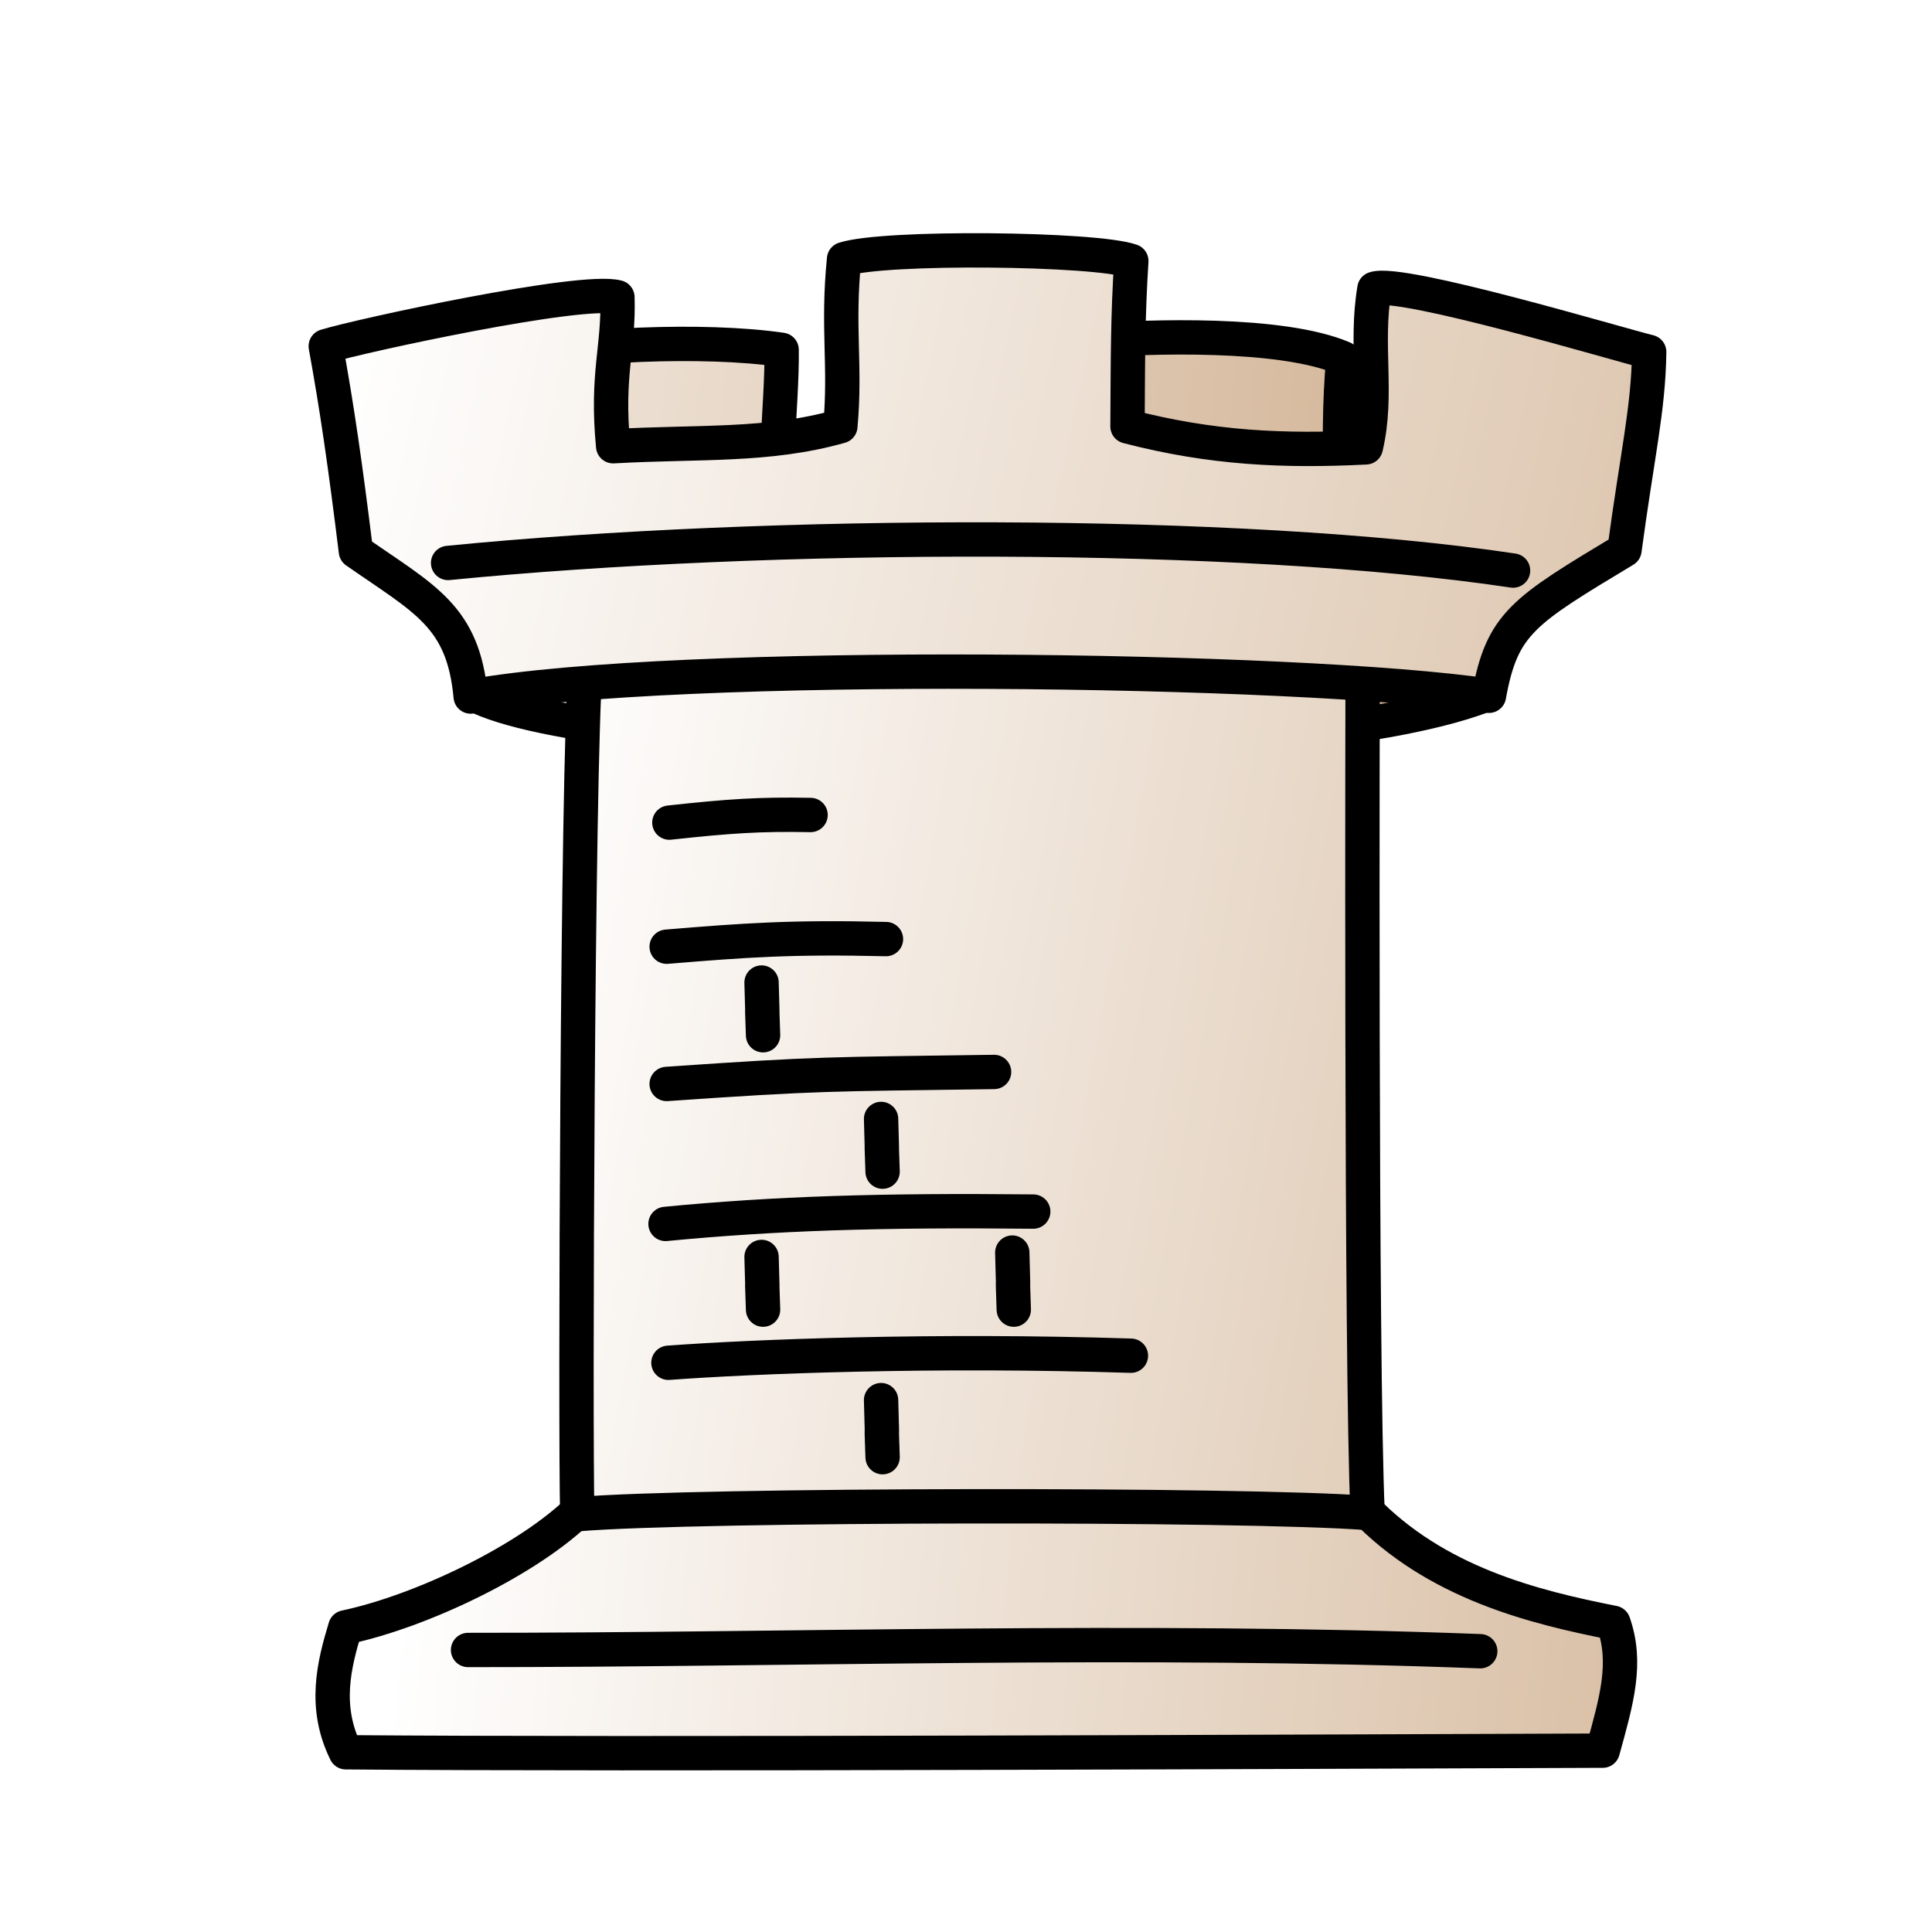
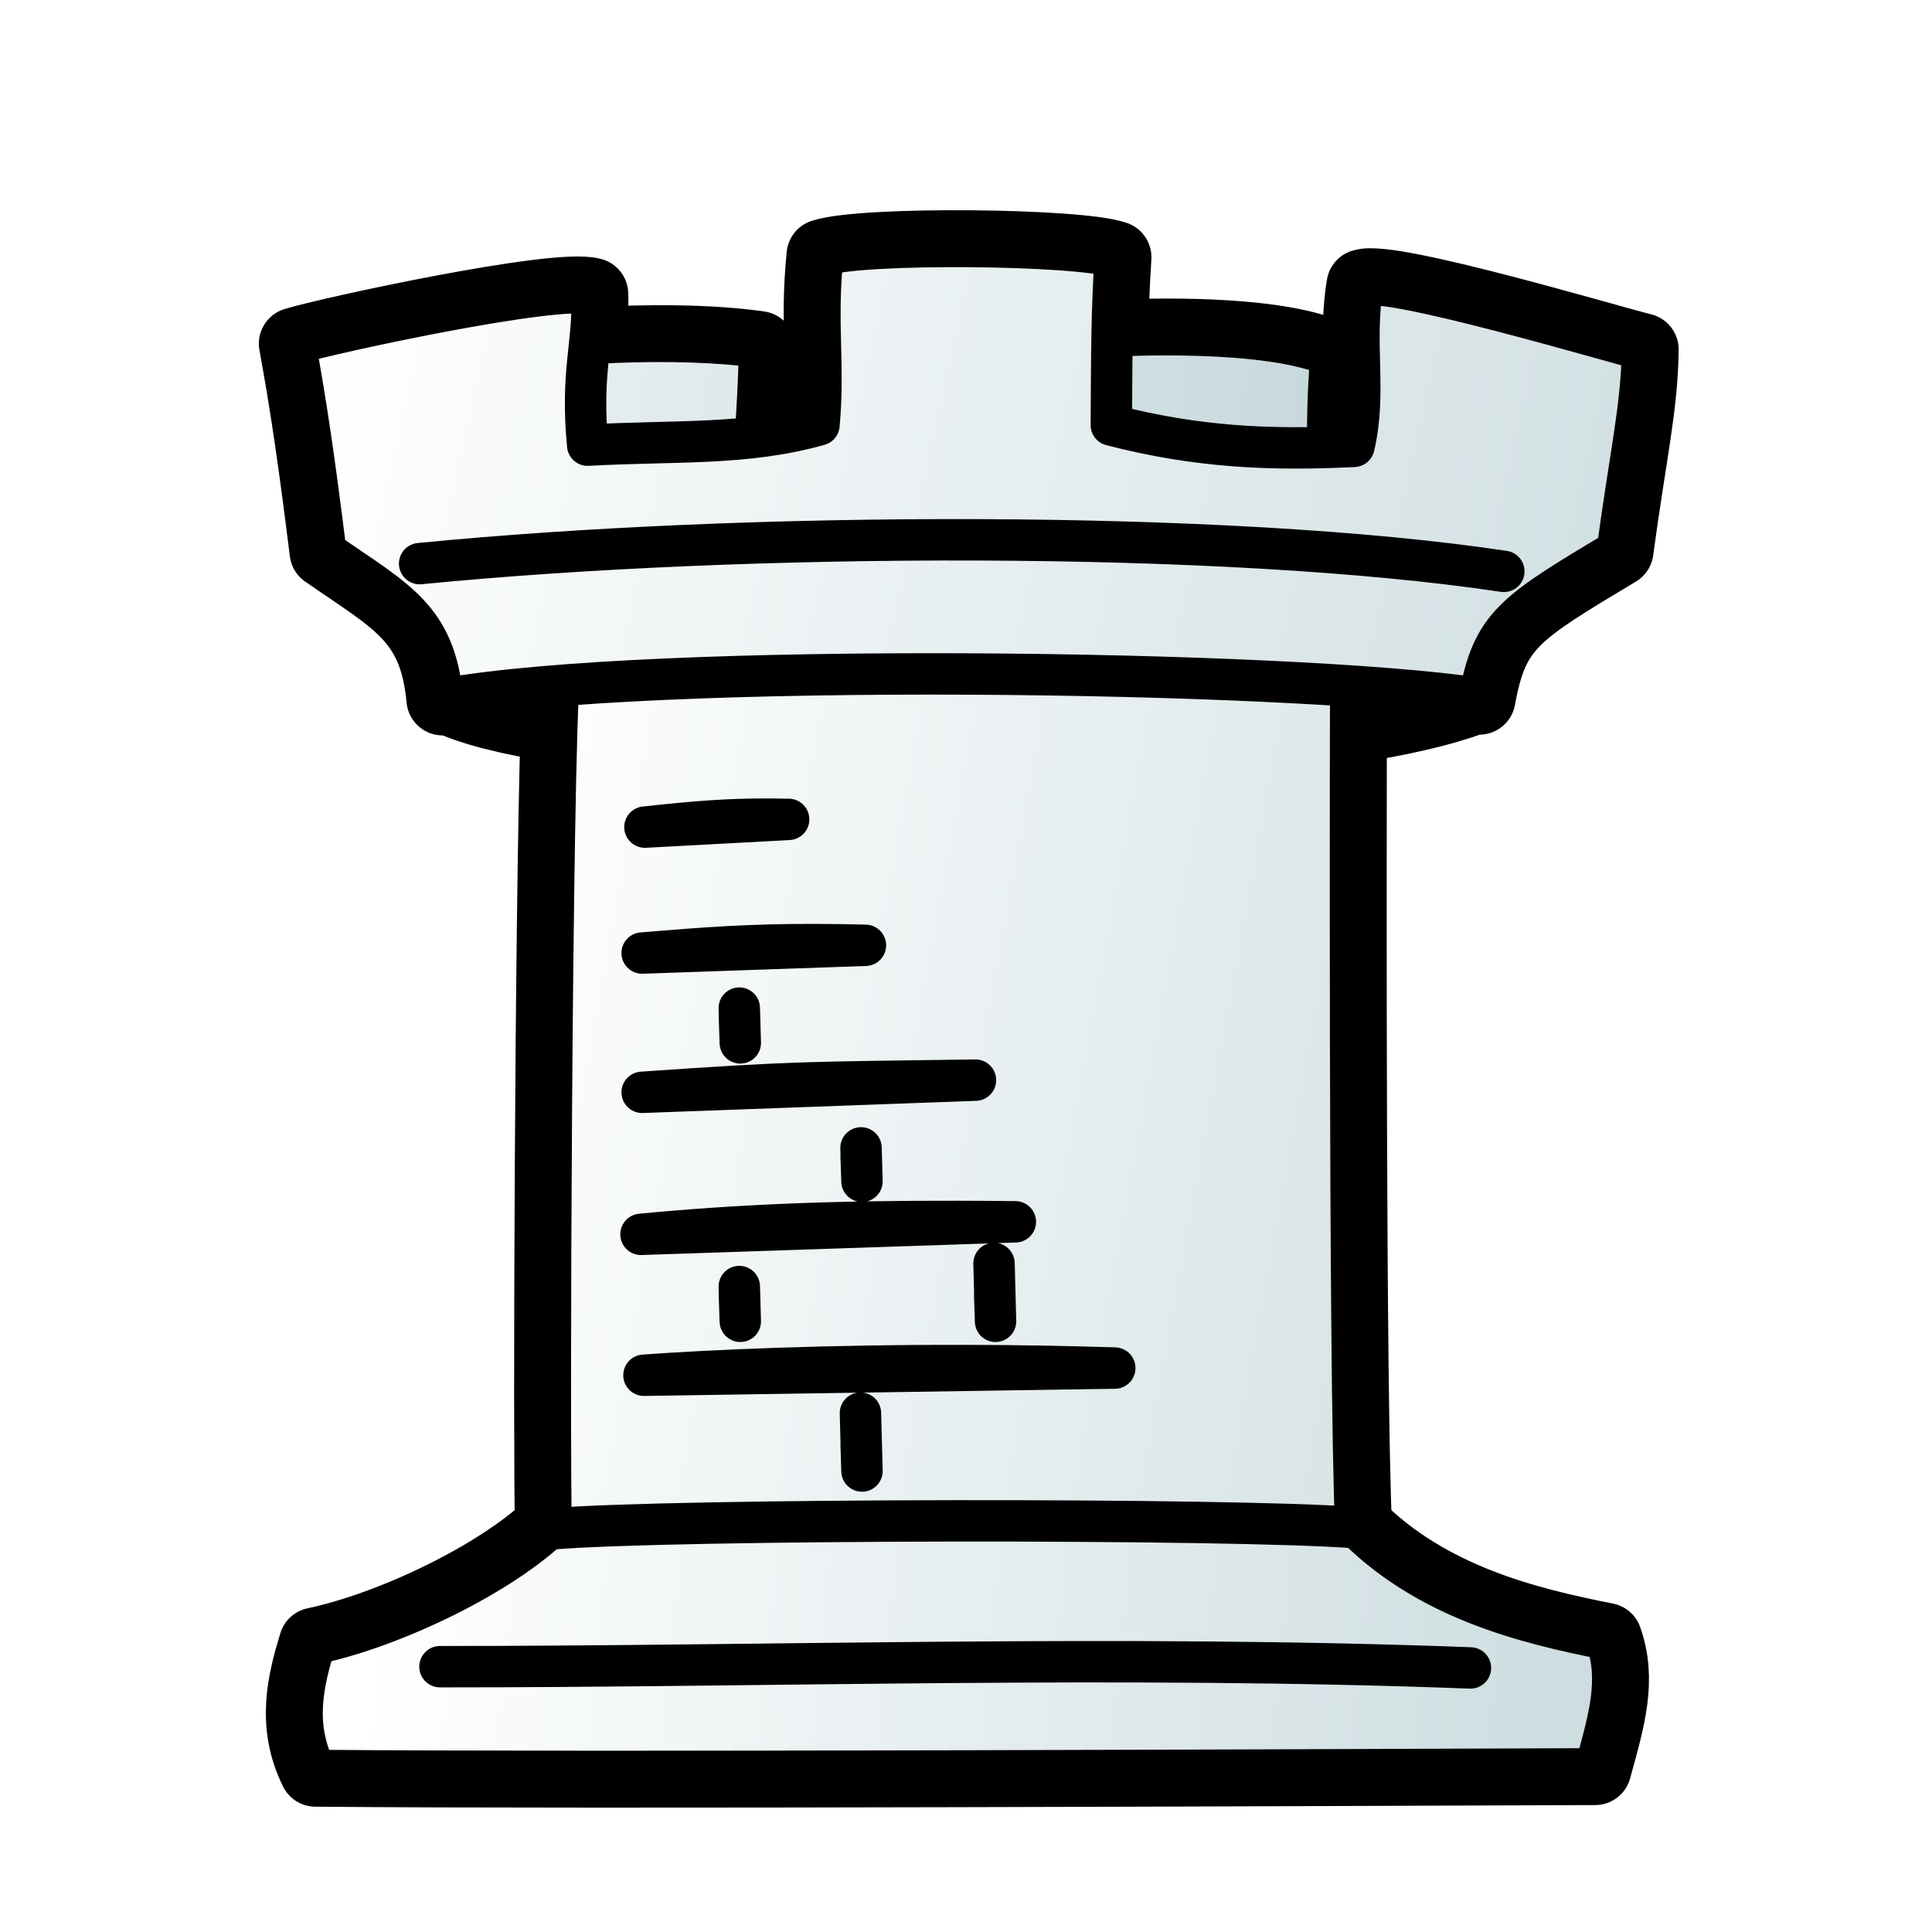
- <svg xmlns="http://www.w3.org/2000/svg" xmlns:xlink="http://www.w3.org/1999/xlink" height="700pt" viewBox="-20 0 900 900" width="700pt">
-   <linearGradient id="a">
-     <stop offset="0" stop-color="#fff" />
-     <stop offset="1" stop-color="#d0b090" />
-   </linearGradient>
-   <linearGradient id="b" gradientTransform="matrix(1.04521 0 0 1.0145 -33.829 -11.835)" gradientUnits="userSpaceOnUse" x1="7.338" x2="689.745" xlink:href="#a" y1="207.665" y2="274.331" />
-   <linearGradient id="d" gradientTransform="matrix(1.04521 0 0 1.0145 -33.829 -11.835)" gradientUnits="userSpaceOnUse" x1="218.502" x2="906.095" xlink:href="#a" y1="521.53" y2="643.197" />
-   <linearGradient id="e" gradientTransform="matrix(1.04521 0 0 1.0145 -33.829 -11.835)" gradientUnits="userSpaceOnUse" x1="153.414" x2="966.586" xlink:href="#a" y1="229.068" y2="400.734" />
-   <linearGradient id="c" gradientTransform="matrix(1.04521 0 0 1.0145 -33.829 -11.835)" gradientUnits="userSpaceOnUse" x1="193.15" x2="878.595" xlink:href="#a" y1="715.406" y2="782.072" />
-   <g stroke="#000" stroke-linejoin="round" stroke-width="16">
-     <g stroke-linecap="round">
-       <path d="M200.303 323.355s3.25-117.233 17.655-156.206c30.098-6.498 89.35-9.563 126.156-4.191.412 23.842-5.433 73.99-1.591 96.915 33.445-1.585 101.2 2.477 144.316-2.371.96-27.97-7.27-67.57.893-98.75 27.368-2.056 89.238-4.231 118.047 8.148-3.84 39.89.563 94.73.563 94.73l75.532 2.614-11.247 60c-94.304 35.348-411.33 30.1-470.324-.89z" fill="url(#b)" fill-rule="evenodd" />
-       <path d="M250.717 702.476c-23.988 23.953-74.114 48.056-109.857 55.622-5.184 17.112-10.284 36.898.24 58.174 127.397 1.155 463.79-.324 585.516-.747 6.568-23.731 11.535-40.898 4.967-59.55-37.479-7.42-82.743-18.624-116.25-53.496" fill="url(#c)" fill-rule="evenodd" />
-       <path d="M198.041 768.623c149.458.072 311.664-5.513 471.512.58" fill="none" />
-     </g>
-     <path d="M252.743 310.87c-3.768 44.851-4.854 357.288-3.817 394.504 55.177-4.666 311.612-4.96 368.162-.567-3.202-70.03-2.316-392.952-2.316-392.952" fill="url(#d)" fill-rule="evenodd" />
-     <g stroke-linecap="round">
-       <path d="M291.38 634.833c39.889-2.94 123.47-6.252 215.439-3.295m-216.796-61.39c50.752-4.886 99.848-6.495 171.3-5.752M290.558 504.95c72.268-4.997 74.304-4.466 152.516-5.594m-152.516-58.344c36.685-3.033 58.258-4.61 102.16-3.55m-57.958 20.242c.88 29.932-.175-1.336.704 24.55m54.977 38.996c.88 29.932-.175-1.336.704 24.55m-56.385 39.729c.88 29.931-.175-1.337.704 24.55m116.09-26.579c.879 29.931-.176.692.703 26.579m-61.816 42.154c.88 29.932-.175.693.704 26.58m-99.326-295.609c27.857-3.033 42.052-4.007 65.776-3.55" fill="none" />
-       <path d="M131.748 161.278c5.156 28.223 9.052 54.999 14.048 95.54 32.077 22.366 50.033 30.177 53.468 67.657 96.352-17.361 386.968-13.36 474.353-.352 6.09-33.782 16.053-39.555 63.13-67.91 5.947-44.361 11.169-65.75 11.505-92.273-14.107-3.43-115.468-33.784-127.989-29.424-4.453 26.393 1.844 49.067-4.015 73.888-37.943 1.902-71.745.458-111.013-9.763.195-33.178.146-51.373 1.776-77.052-16.583-5.906-115.208-6.956-133.816-.865-3.207 31.978.847 49.399-1.723 77.83-33.683 9.529-65.627 7.057-105.838 9.316-3.24-33.805 2.743-45.667 1.982-69.396-16.59-4.536-120.204 17.987-135.868 22.804z" fill="url(#e)" fill-rule="evenodd" />
-       <path d="M188.74 262.247c148.654-14.695 368.513-15.61 496.096 3.544" fill="none" />
-     </g>
-   </g>
+ <svg xmlns="http://www.w3.org/2000/svg" xmlns:xlink="http://www.w3.org/1999/xlink" id="rook" width="700pt" height="700pt" version="1.0" viewBox="0 0 933.333 933.333">
+   <style id="style-base">.base{fill-opacity:1;fill-rule:evenodd;stroke-miterlimit:4;stroke-dasharray:none;stroke-linecap:round;stroke-linejoin:round;stroke-opacity:1}.stroke-medium{stroke-width:20}.stroke-color{stroke:#000}</style>
+   <defs id="defs36222">
+     <linearGradient id="fillGradient">
+       <stop id="stop0" offset="0" style="stop-color:white;stop-opacity:1" />
+       <stop id="stop1" offset="1" style="stop-color:#bfd3d7;stop-opacity:1" />
+     </linearGradient>
+     <linearGradient xlink:href="#fillGradient" id="upper-back-gradient" x1="7.338" x2="689.745" y1="207.665" y2="274.331" gradientTransform="matrix(1.10352 0 0 1.06757 -32.262 -16.137)" gradientUnits="userSpaceOnUse" />
+     <linearGradient xlink:href="#fillGradient" id="body-gradient" x1="218.502" x2="906.095" y1="521.53" y2="643.197" gradientTransform="matrix(1.10352 0 0 1.06757 -32.262 -16.137)" gradientUnits="userSpaceOnUse" />
+     <linearGradient xlink:href="#fillGradient" id="upper-wall-gradient" x1="153.414" x2="966.586" y1="229.068" y2="400.734" gradientTransform="matrix(1.10352 0 0 1.06757 -32.262 -16.137)" gradientUnits="userSpaceOnUse" />
+     <linearGradient xlink:href="#fillGradient" id="tower-base-gradient" x1="193.15" x2="878.595" y1="715.406" y2="782.072" gradientTransform="matrix(1.10352 0 0 1.06757 -32.262 -16.137)" gradientUnits="userSpaceOnUse" />
+   </defs>
+   <path id="boundary" d="M468.911 119.08c-30.676-.252-61.619 1.072-71.442 4.277-3.386 33.651.894 51.985-1.82 81.905-10.278 2.898-20.416 4.668-30.643 5.881.916-16.506 1.945-32.578 1.759-43.342-22.838-3.322-53.788-3.519-81.937-1.777.778-7.474 1.464-14.924 1.173-23.987-17.516-4.773-126.912 18.928-143.45 23.997 5.443 29.7 9.559 57.876 14.834 100.54 33.866 23.535 52.822 31.755 56.449 71.195.832-.15 1.937-.267 2.796-.414 10.96 5.293 29.167 9.843 52.39 13.593-2.917 92.324-3.704 349.072-2.767 386.381-25.975 24.612-77.232 48.978-114.081 56.753-5.473 18.007-10.858 38.83.253 61.218 134.504 1.215 489.664-.34 618.181-.785 6.935-24.974 12.177-43.038 5.243-62.666-38.9-7.676-85.716-19.258-120.9-54.512-2.938-65.384-2.604-320.393-2.472-385.924 23.793-3.71 44.086-8.307 59.016-13.885l.095-.509c.936.132 2.166.247 3.062.38 6.43-35.55 16.949-41.624 66.651-71.463 6.28-46.683 11.791-69.19 12.147-97.102-14.894-3.61-121.91-35.552-135.128-30.963-4.702 27.773 1.947 51.635-4.239 77.754-4.27.214-8.472.364-12.655.49-.082-14.694.258-30.252 1.602-44.164-24.98-10.699-73.235-11.036-105.788-9.627.226-12.687.639-24.397 1.509-38.055-8.755-3.107-39.162-4.937-69.838-5.19z" class="base stroke-color" style="fill:none;stroke-width:35" />
+   <path id="upper-back" d="M214.931 336.591s3.432-123.366 18.64-164.379c31.777-6.838 94.334-10.063 133.194-4.41.434 25.09-5.736 77.86-1.68 101.986 35.311-1.668 106.846 2.606 152.367-2.496 1.014-29.432-7.676-71.106.942-103.916 28.895-2.164 94.218-4.453 124.633 8.575-4.055 41.977.594 99.686.594 99.686l79.746 2.75-11.874 63.14c-99.565 37.197-434.276 31.674-496.562-.936z" class="base stroke-color stroke-medium" style="fill:url(#upper-back-gradient)" />
+   <path id="tower-base" d="M268.158 735.55c-25.326 25.207-78.25 50.57-115.986 58.533-5.473 18.007-10.858 38.828.254 61.217 134.503 1.215 489.662-.341 618.18-.786 6.934-24.973 12.178-43.038 5.243-62.666-39.57-7.808-87.359-19.598-122.734-56.296" class="base stroke-color stroke-medium" style="fill:url(#tower-base-gradient)" />
+   <path id="lower-line" d="M212.543 805.158c157.796.076 329.05-5.802 497.816.61" class="base stroke-color stroke-medium" style="fill:none" />
+   <path id="body" d="M270.297 323.454c-3.979 47.197-5.125 375.982-4.03 415.145 58.255-4.91 328.995-5.218 388.7-.597-3.38-73.693-2.445-413.513-2.445-413.513" class="base stroke-color stroke-medium" style="fill:url(#body-gradient)" />
+   <path id="bricks" d="M372.03 395.728c-20.051-.082-34.744 1.052-60.478 3.845l69.445-3.737a593.8 593.8 0 0 0-8.968-.108zm22.203 60.597c-31.607-.095-52.543 1.485-84.012 4.079l107.86-3.737c-8.691-.209-16.554-.32-23.848-.342zm-37.084 30.682c.422 15.176-.328-7.037.484 16.8zm114.097 34.794c-82.575 1.187-84.725.629-161.025 5.887zm-55.29 32.728c.365 13.367-.332-7.19.463 16.148zm47.324 35.54c-61.192-.13-106.738 1.73-153.624 6.229l180.857-6.052c-9.43-.098-18.49-.159-27.233-.177zm16.918 20.278.386 14.578c-.018-1.427-.102-4.949-.386-14.578zm.386 14.578c.043 3.241-.288-5.521.357 13.392zm-123.435-3.407c.422 15.176-.328-7.037.484 16.8zm110.815 38.175c-67.756-.188-125.289 2.354-156.874 4.675l227.457-3.467a2419.13 2419.13 0 0 0-70.583-1.208zm-52.288 22.984.386 14.578c-.018-1.427-.102-4.95-.386-14.578zm.386 14.578c.043 3.24-.287-5.521.357 13.392z" class="base stroke-color stroke-medium" style="fill:none" />
+   <path id="upper-wall" d="M142.551 166.034c5.444 29.7 9.558 57.876 14.833 100.54 33.866 23.535 52.824 31.755 56.45 71.196 101.728-18.27 408.556-14.058 500.816-.37 6.43-35.55 16.948-41.625 66.65-71.463 6.28-46.683 11.793-69.19 12.149-97.102-14.895-3.61-121.91-35.552-135.13-30.963-4.701 27.773 1.947 51.634-4.238 77.754-40.06 2.001-75.748.481-117.207-10.274.206-34.914.154-54.061 1.876-81.083-17.509-6.216-121.636-7.32-141.281-.911-3.386 33.651.894 51.983-1.82 81.903-35.562 10.027-69.288 7.426-111.742 9.803-3.42-35.574 2.896-48.057 2.093-73.028-17.516-4.773-126.91 18.929-143.449 23.998z" class="base stroke-color stroke-medium" style="fill:url(#upper-wall-gradient)" />
+   <path id="upper-line" d="M202.723 272.286c156.947-15.464 389.07-16.426 523.772 3.73" class="base stroke-color stroke-medium" style="fill:none" />
</svg>
